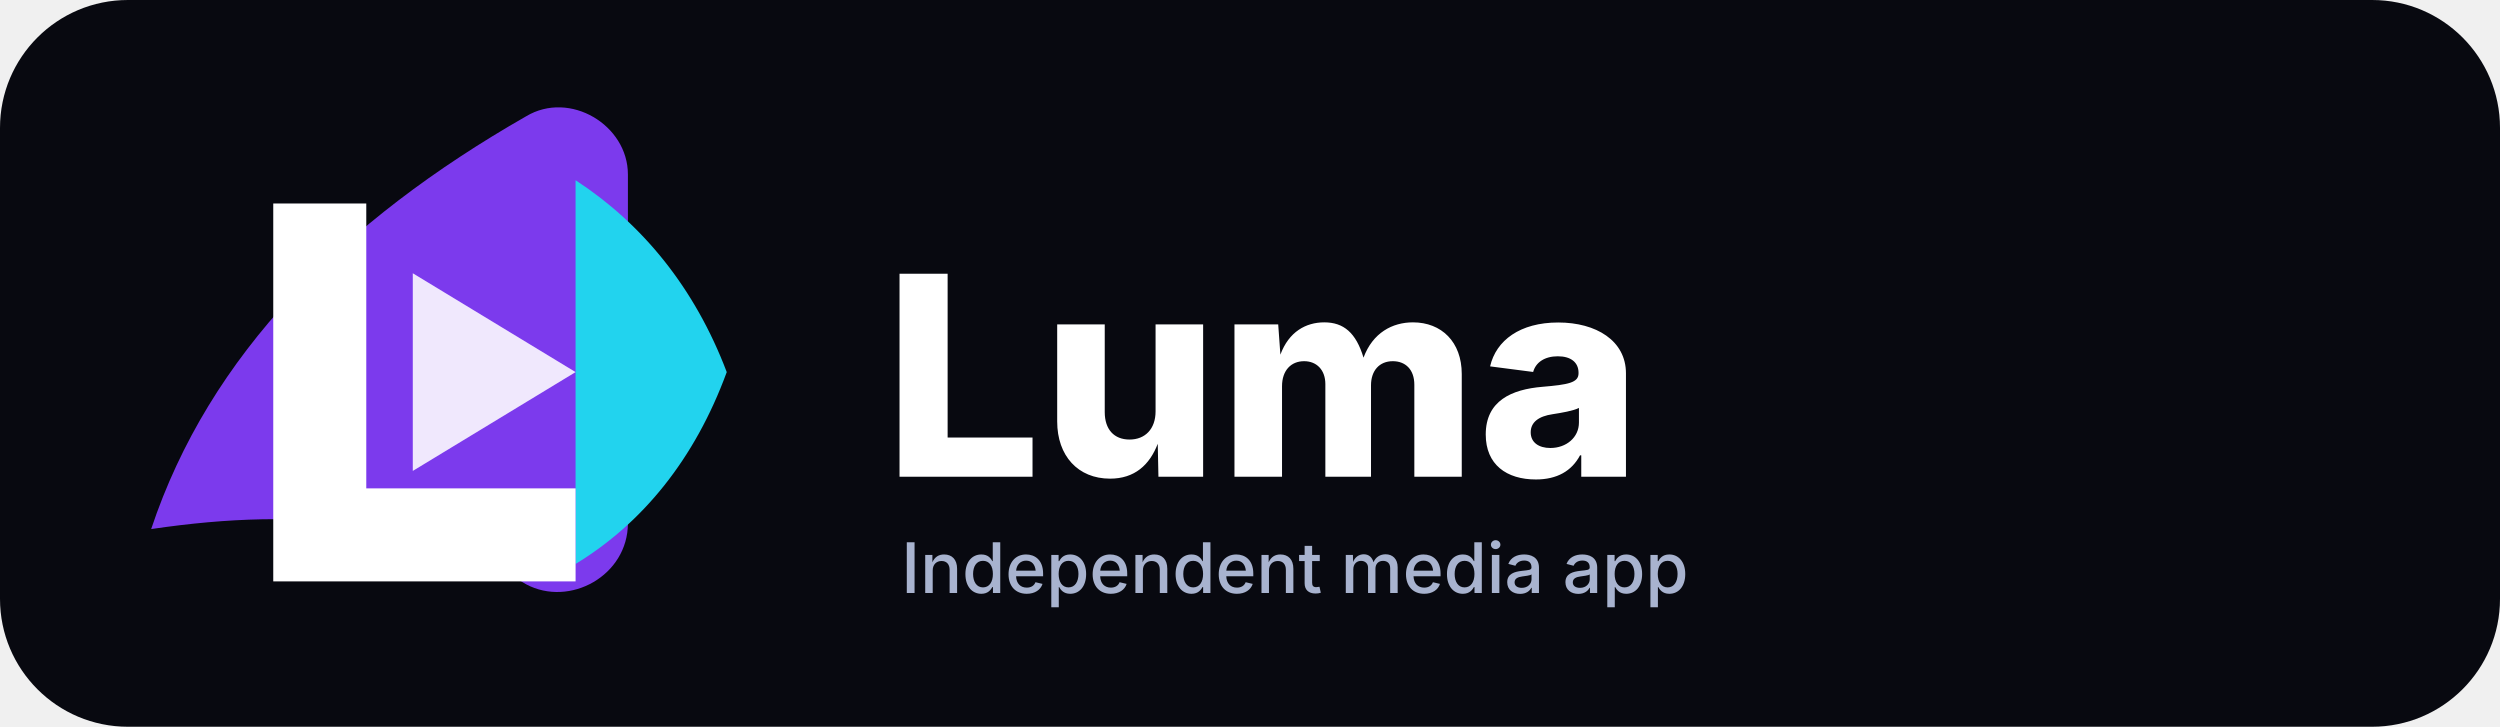
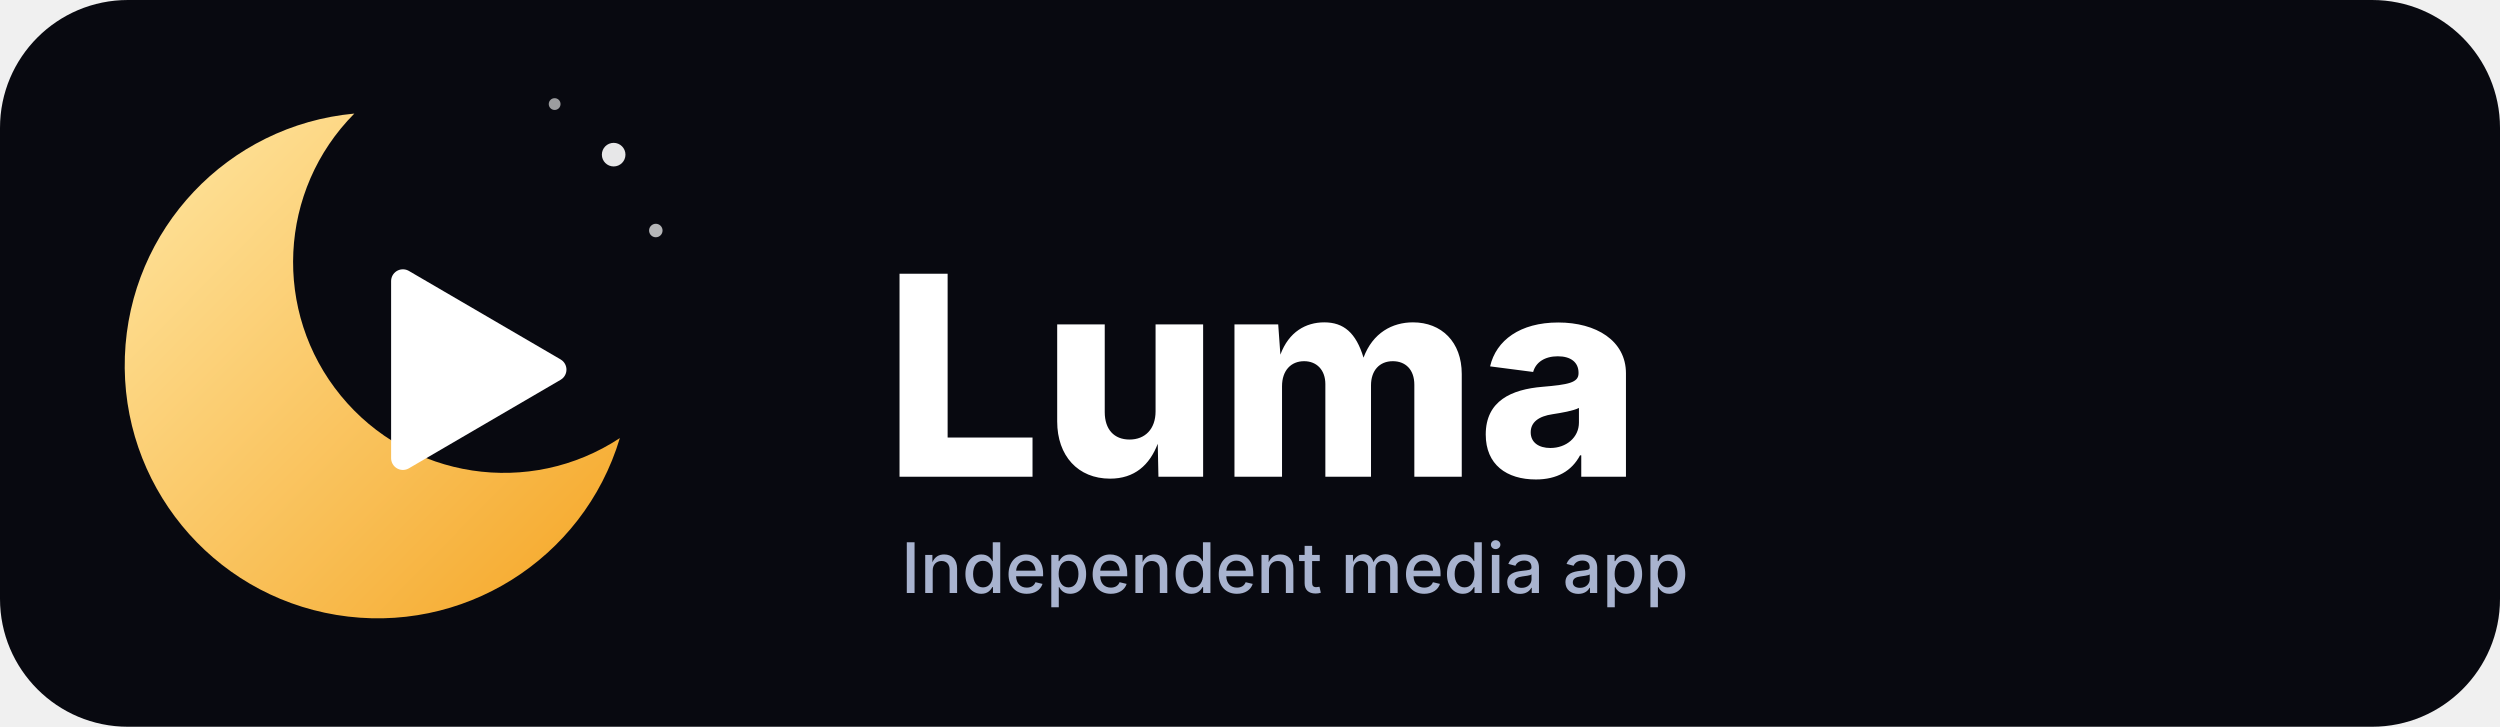
<svg xmlns="http://www.w3.org/2000/svg" width="860" height="250" viewBox="0 0 860 250" fill="none">
  <rect width="860" height="250" rx="44" fill="#080910" />
-   <path d="M52 182C72 122 118 76 181 40C196 31 216 43 216 60V180C216 198 196 209 181 201C146 180 106 174 52 182Z" fill="#7C3AED" />
-   <path d="M198 62C221 77 239 99 250 128C239 158 221 180 198 194V62Z" fill="#22D3EE" />
-   <path d="M94 70H126V168H198V200H94V70Z" fill="white" />
-   <path d="M142 94L198 128L142 162V94Z" fill="white" fill-opacity="0.88" />
+   <defs>
+     <linearGradient id="moon" x1="0" y1="0" x2="1" y2="1">
+       <stop offset="0" stop-color="#ffe7a3" />
+       <stop offset="1" stop-color="#f5a524" />
+     </linearGradient>
+   </defs>
+   <g transform="translate(40 30) scale(0.29) translate(-180 -190)">
+     <path d="M462.4,221.27 A300,300 0 1,0 777.35,606.2 A250,250 0 0,1 462.4,221.27 Z" fill="url(#moon)" />
+     <path d="M520 420 L700 525 L520 630 Z" fill="#fff" stroke="#fff" stroke-width="28" stroke-linejoin="round" />
+     <circle cx="770" cy="270" r="14" fill="#fff" opacity=".9" />
+     <circle cx="820" cy="360" r="8" fill="#fff" opacity=".7" />
+     <circle cx="700" cy="210" r="7" fill="#fff" opacity=".6" />
+   </g>
  <text x="304" y="164" font-family="Inter, Manrope, Arial, sans-serif" font-size="96" font-weight="800" fill="white">Luma</text>
  <text x="310" y="204" font-family="Inter, Manrope, Arial, sans-serif" font-size="24" font-weight="500" fill="#A8B3CF">Independent media app</text>
</svg>
